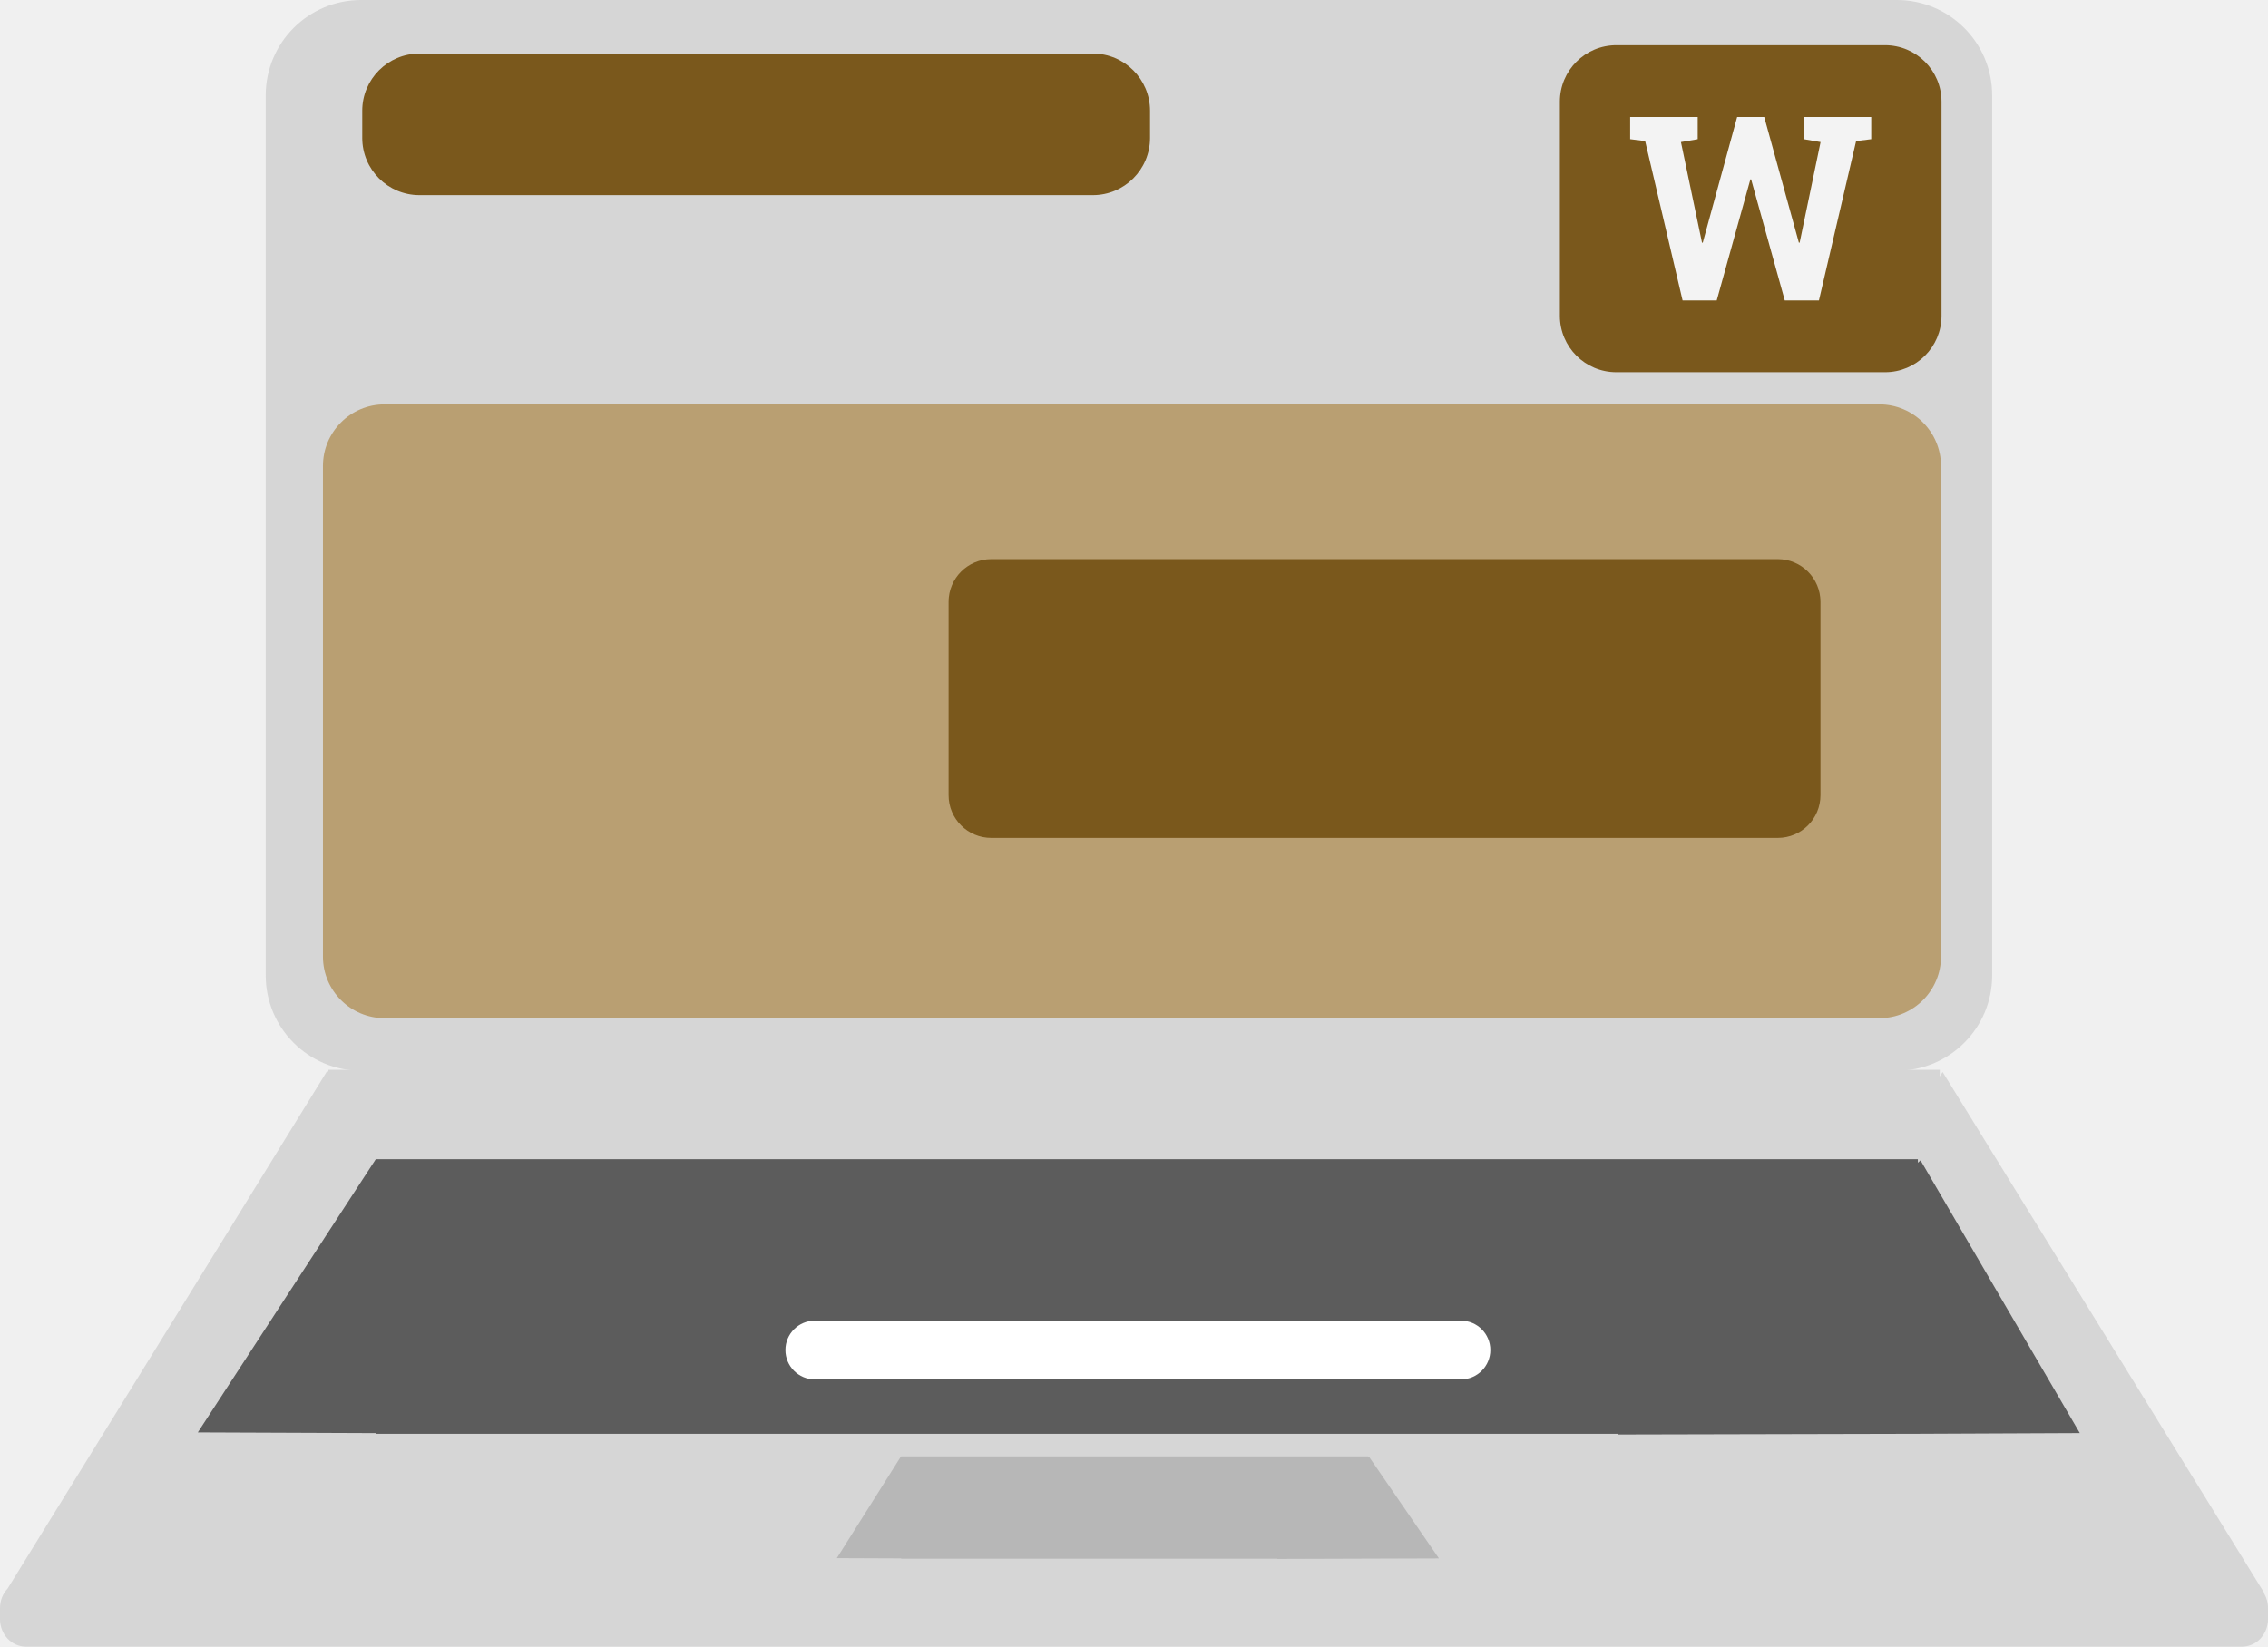
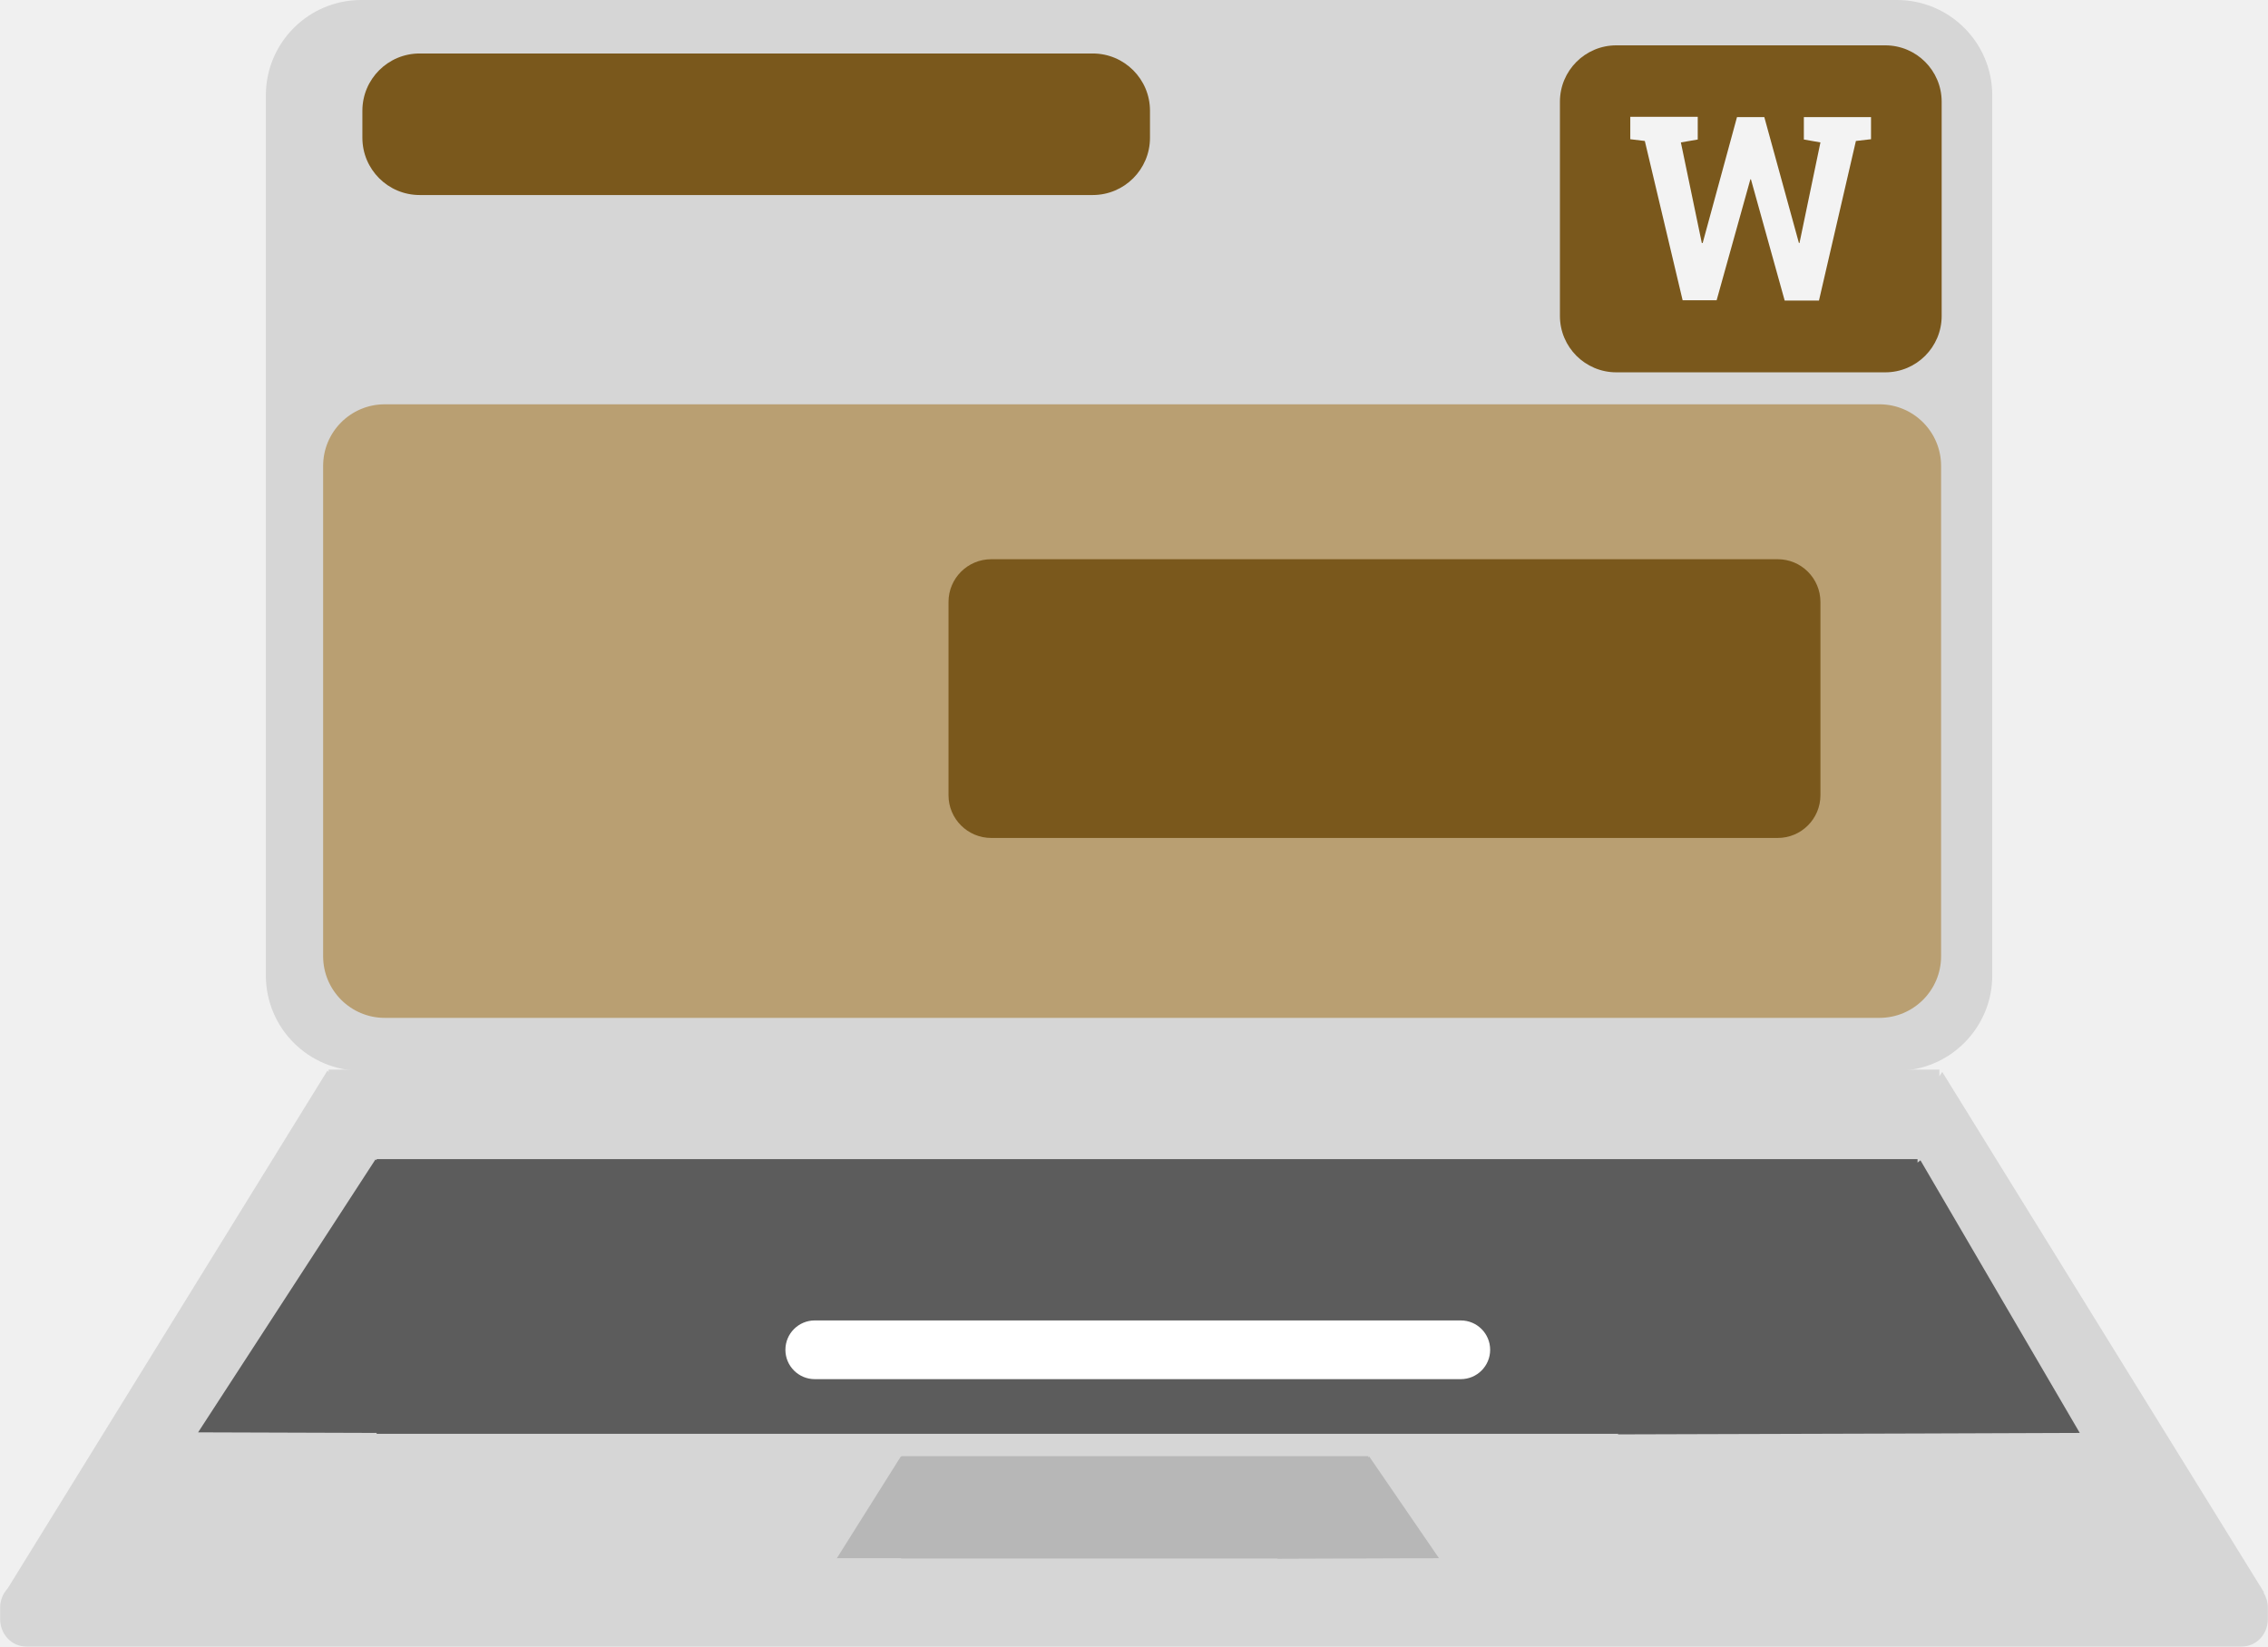
- <svg xmlns="http://www.w3.org/2000/svg" width="831.999" height="604.244" viewBox="0 0 780 566.479">
-   <rect width="593.753" height="368.35" x="91.382" y="-.001" rx="32.802" fill="#d6d6d6" />
-   <rect width="556.474" height="211.145" x="111.066" y="139.12" rx="21.185" fill="#b99f72" />
+ <svg xmlns="http://www.w3.org/2000/svg" width="832" height="604.2" viewBox="0 0 780 566.5">
+   <rect width="593.8" height="368.4" x="91.4" rx="32.8" fill="#d6d6d6" />
+   <rect width="556.5" height="211.1" x="111.1" y="139.1" rx="21.2" fill="#b99f72" />
  <g fill="#7a581c">
-     <rect width="270.935" height="48.707" x="124.581" y="18.418" rx="19.681" />
-     <rect y="192.355" x="326.235" height="95.893" width="299.855" rx="14.679" />
-     <rect y="15.55" x="536.466" height="112.5" width="131.25" rx="19.414" />
+     <rect width="270.9" height="48.7" x="124.6" y="18.4" rx="19.7" />
+     <rect y="192.4" x="326.2" height="95.9" width="299.9" rx="14.7" />
+     <rect y="15.6" x="536.5" height="112.5" width="131.3" rx="19.4" />
  </g>
-   <path d="M643.546 47.876l-5.2.65-12.785 54.825h-11.745L602.243 61.7h-.26l-11.572 41.65h-11.745l-12.872-54.825-5.157-.65v-7.628h23.23v7.628l-5.764.997 7.238 34.585.26.043 11.832-43.253h9.318L618.67 83.5l.26-.043 7.194-34.585-5.764-.997v-7.628h23.187z" fill="#f3f3f3" />
-   <path d="M112.936 368.015v.875l-.346-.572L2.625 546.494C1.003 548.207 0 550.582 0 553.215v3.788c0 5.25 3.98 9.475 8.928 9.475H771.07c4.946 0 8.93-4.227 8.93-9.475v-3.788c0-1.964-.56-3.786-1.516-5.295h.17L668.086 368.763l-.957 1.583v-2.332z" fill="#d6d6d6" />
-   <path d="M129.462 398.78v.458l-.33-.3-61.098 93.828 61.428.245v.24h427.154l-.257.233 103.225-.24L715.28 493l-54.78-93.828-.916.83v-1.22H129.462z" fill="#5c5c5c" />
-   <path d="M309.937 500.997v.17l-.1-.112-22.047 34.975 22.147.09v.1H439.36l-.078.087 55.6-.18-24.046-34.975-.277.31V501H309.937z" fill="#b7b7b7" />
-   <rect y="454.324" x="270.118" height="20.203" width="242.437" rx="10.102" fill="#fff" />
+   <path d="M643.5 47.9l-5.2.6-12.7 54.9h-11.8l-11.6-41.7h-.2l-11.6 41.6h-11.7l-13-54.8-5-.6v-7.7h23.2V48l-5.8 1 7.2 34.6h.3l11.8-43.3h9.4l11.9 43.3h.2l7.2-34.6-5.7-1v-7.7h23.1z" fill="#f3f3f3" />
+   <path d="M113 368v.9l-.4-.6-110 178.2a9.7 9.7 0 00-2.6 6.7v3.8c0 5.3 4 9.5 9 9.5h762c5 0 9-4.2 9-9.5v-3.8c0-2-.6-3.8-1.5-5.3h.2L668 368.8l-1 1.5V368z" fill="#d6d6d6" />
+   <path d="M129.5 398.8v.4l-.4-.3-61 93.9 61.4.2v.3h427.1l-.2.2 103.2-.3 55.7-.2-54.8-93.8-1 .8v-1.2h-530z" fill="#5c5c5c" />
+   <path d="M310 501v.2l-.2-.1-22 35h22.1v.1h129.5l-.1.1 55.6-.2-24-35-.3.4v-.5H309.9z" fill="#b7b7b7" />
+   <rect y="454.3" x="270.1" height="20.2" width="242.4" rx="10.1" fill="#fff" />
</svg>
